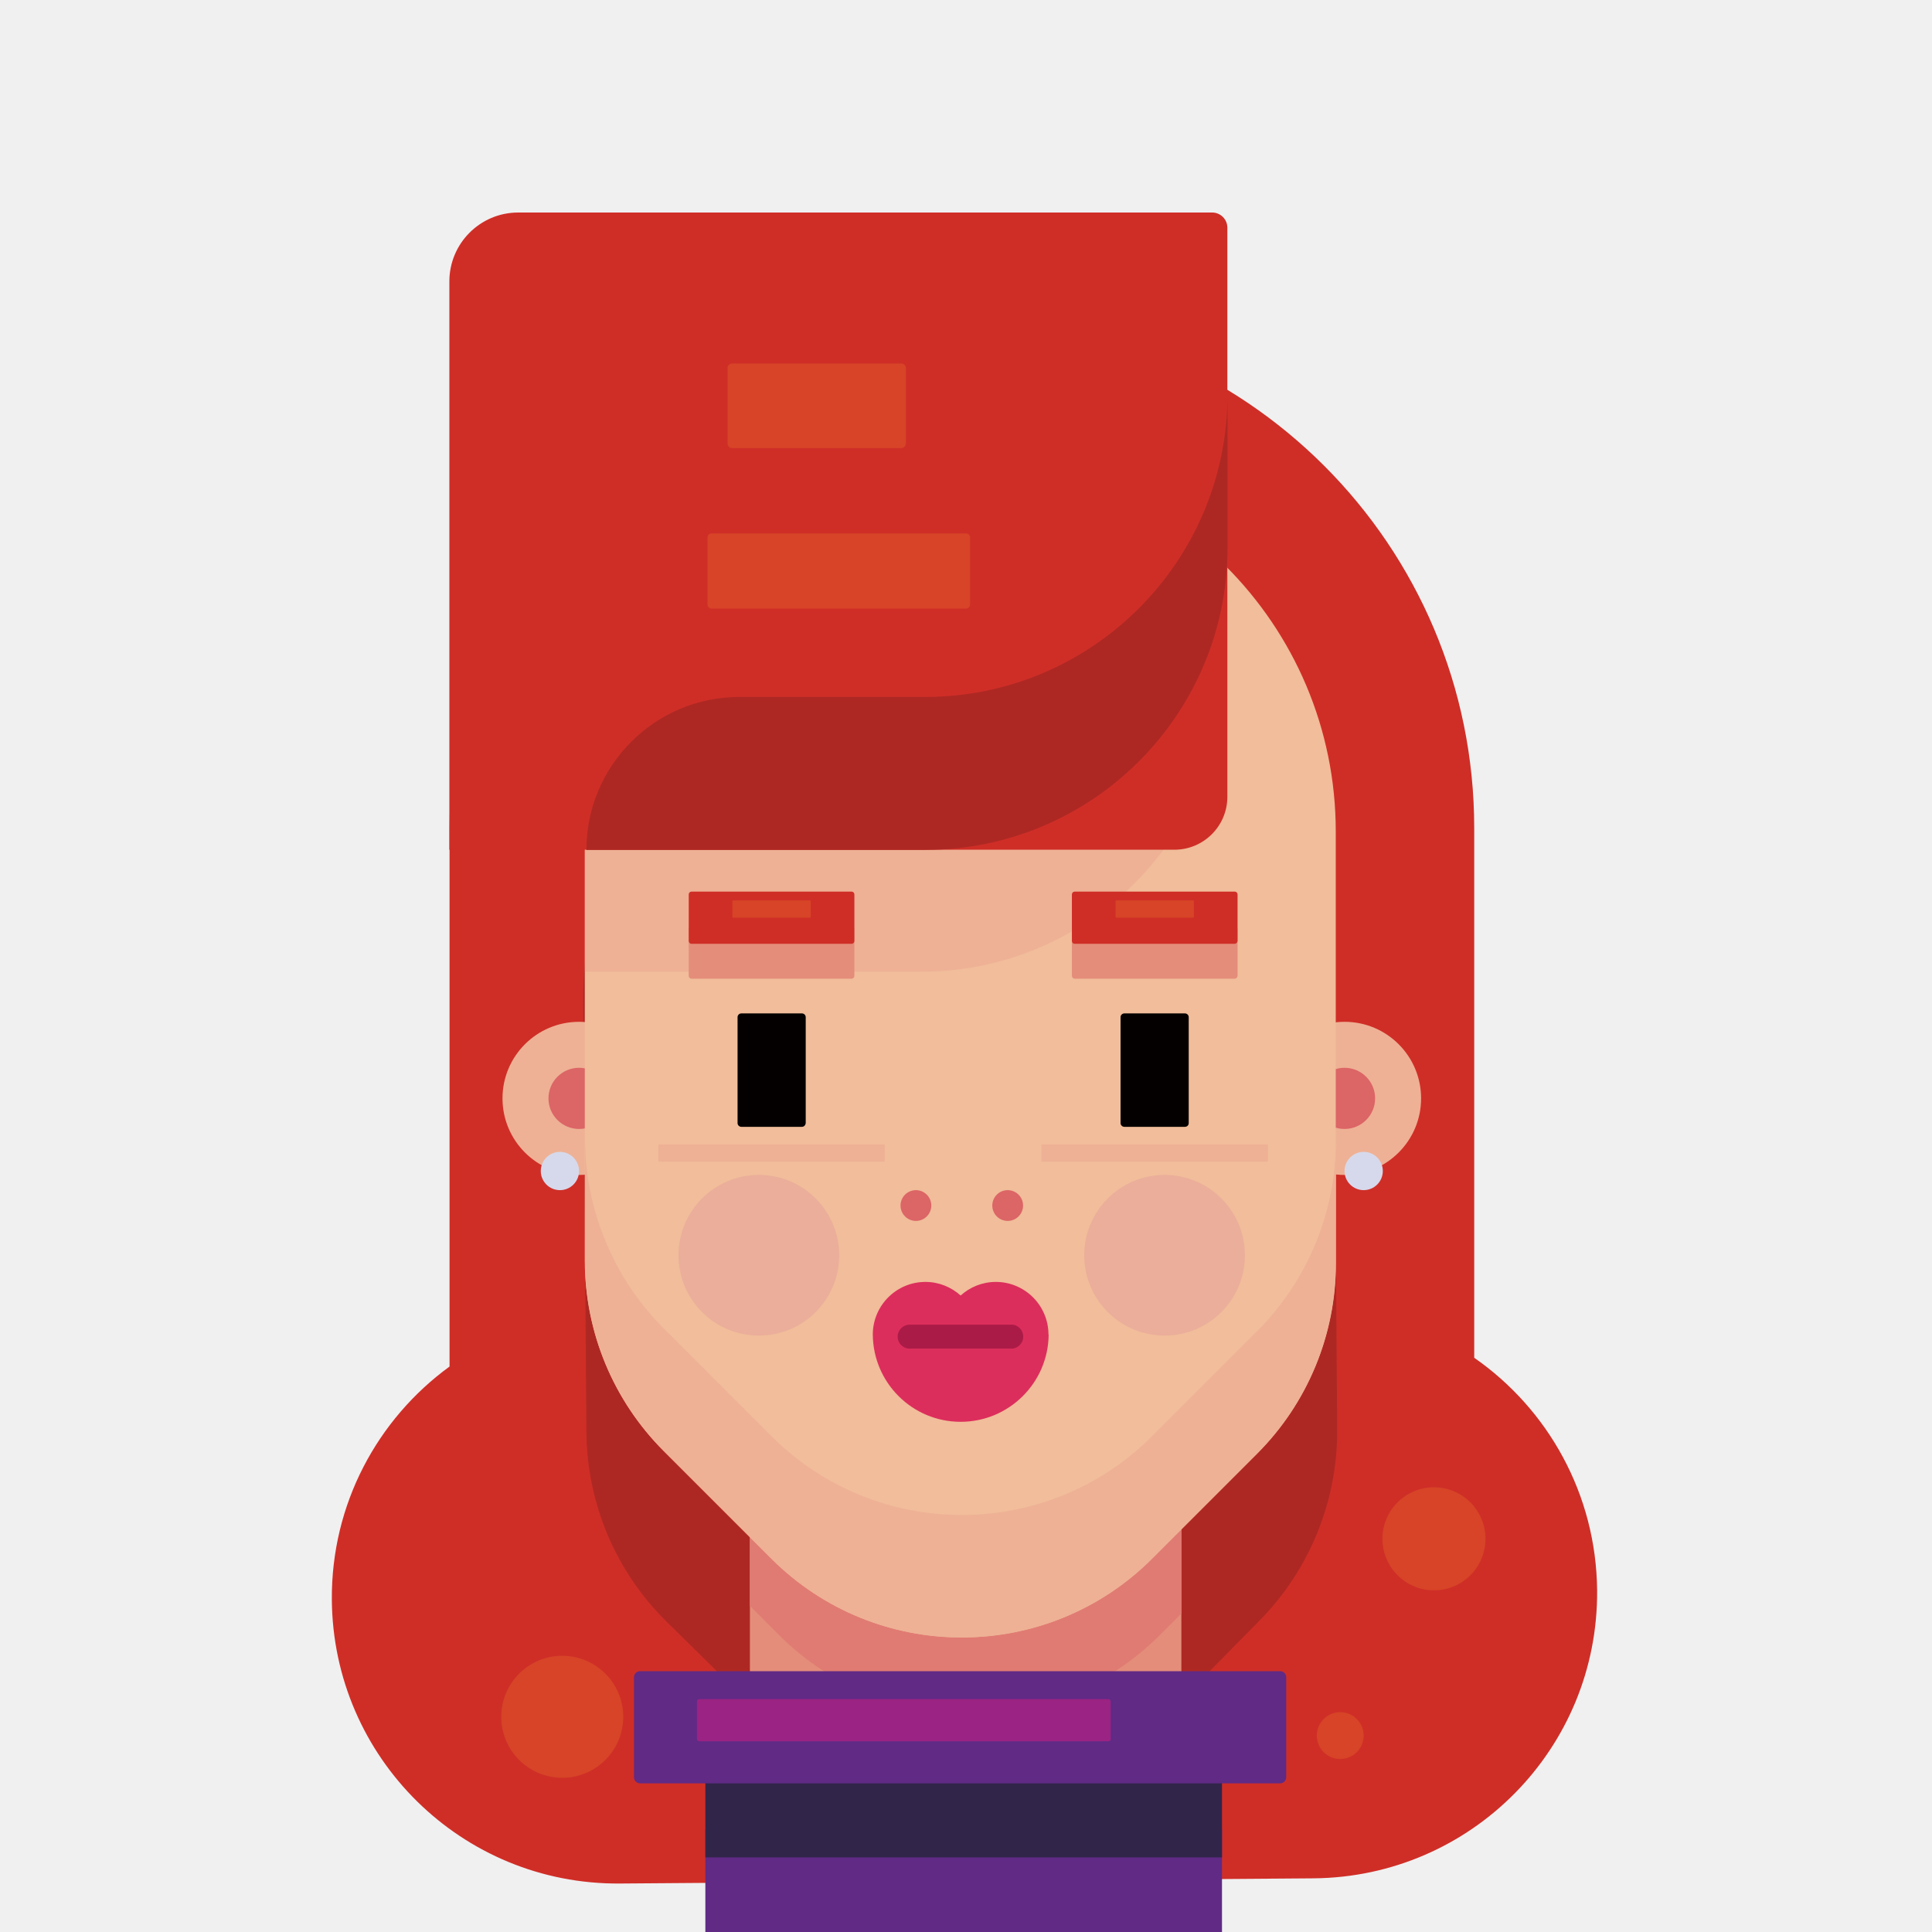
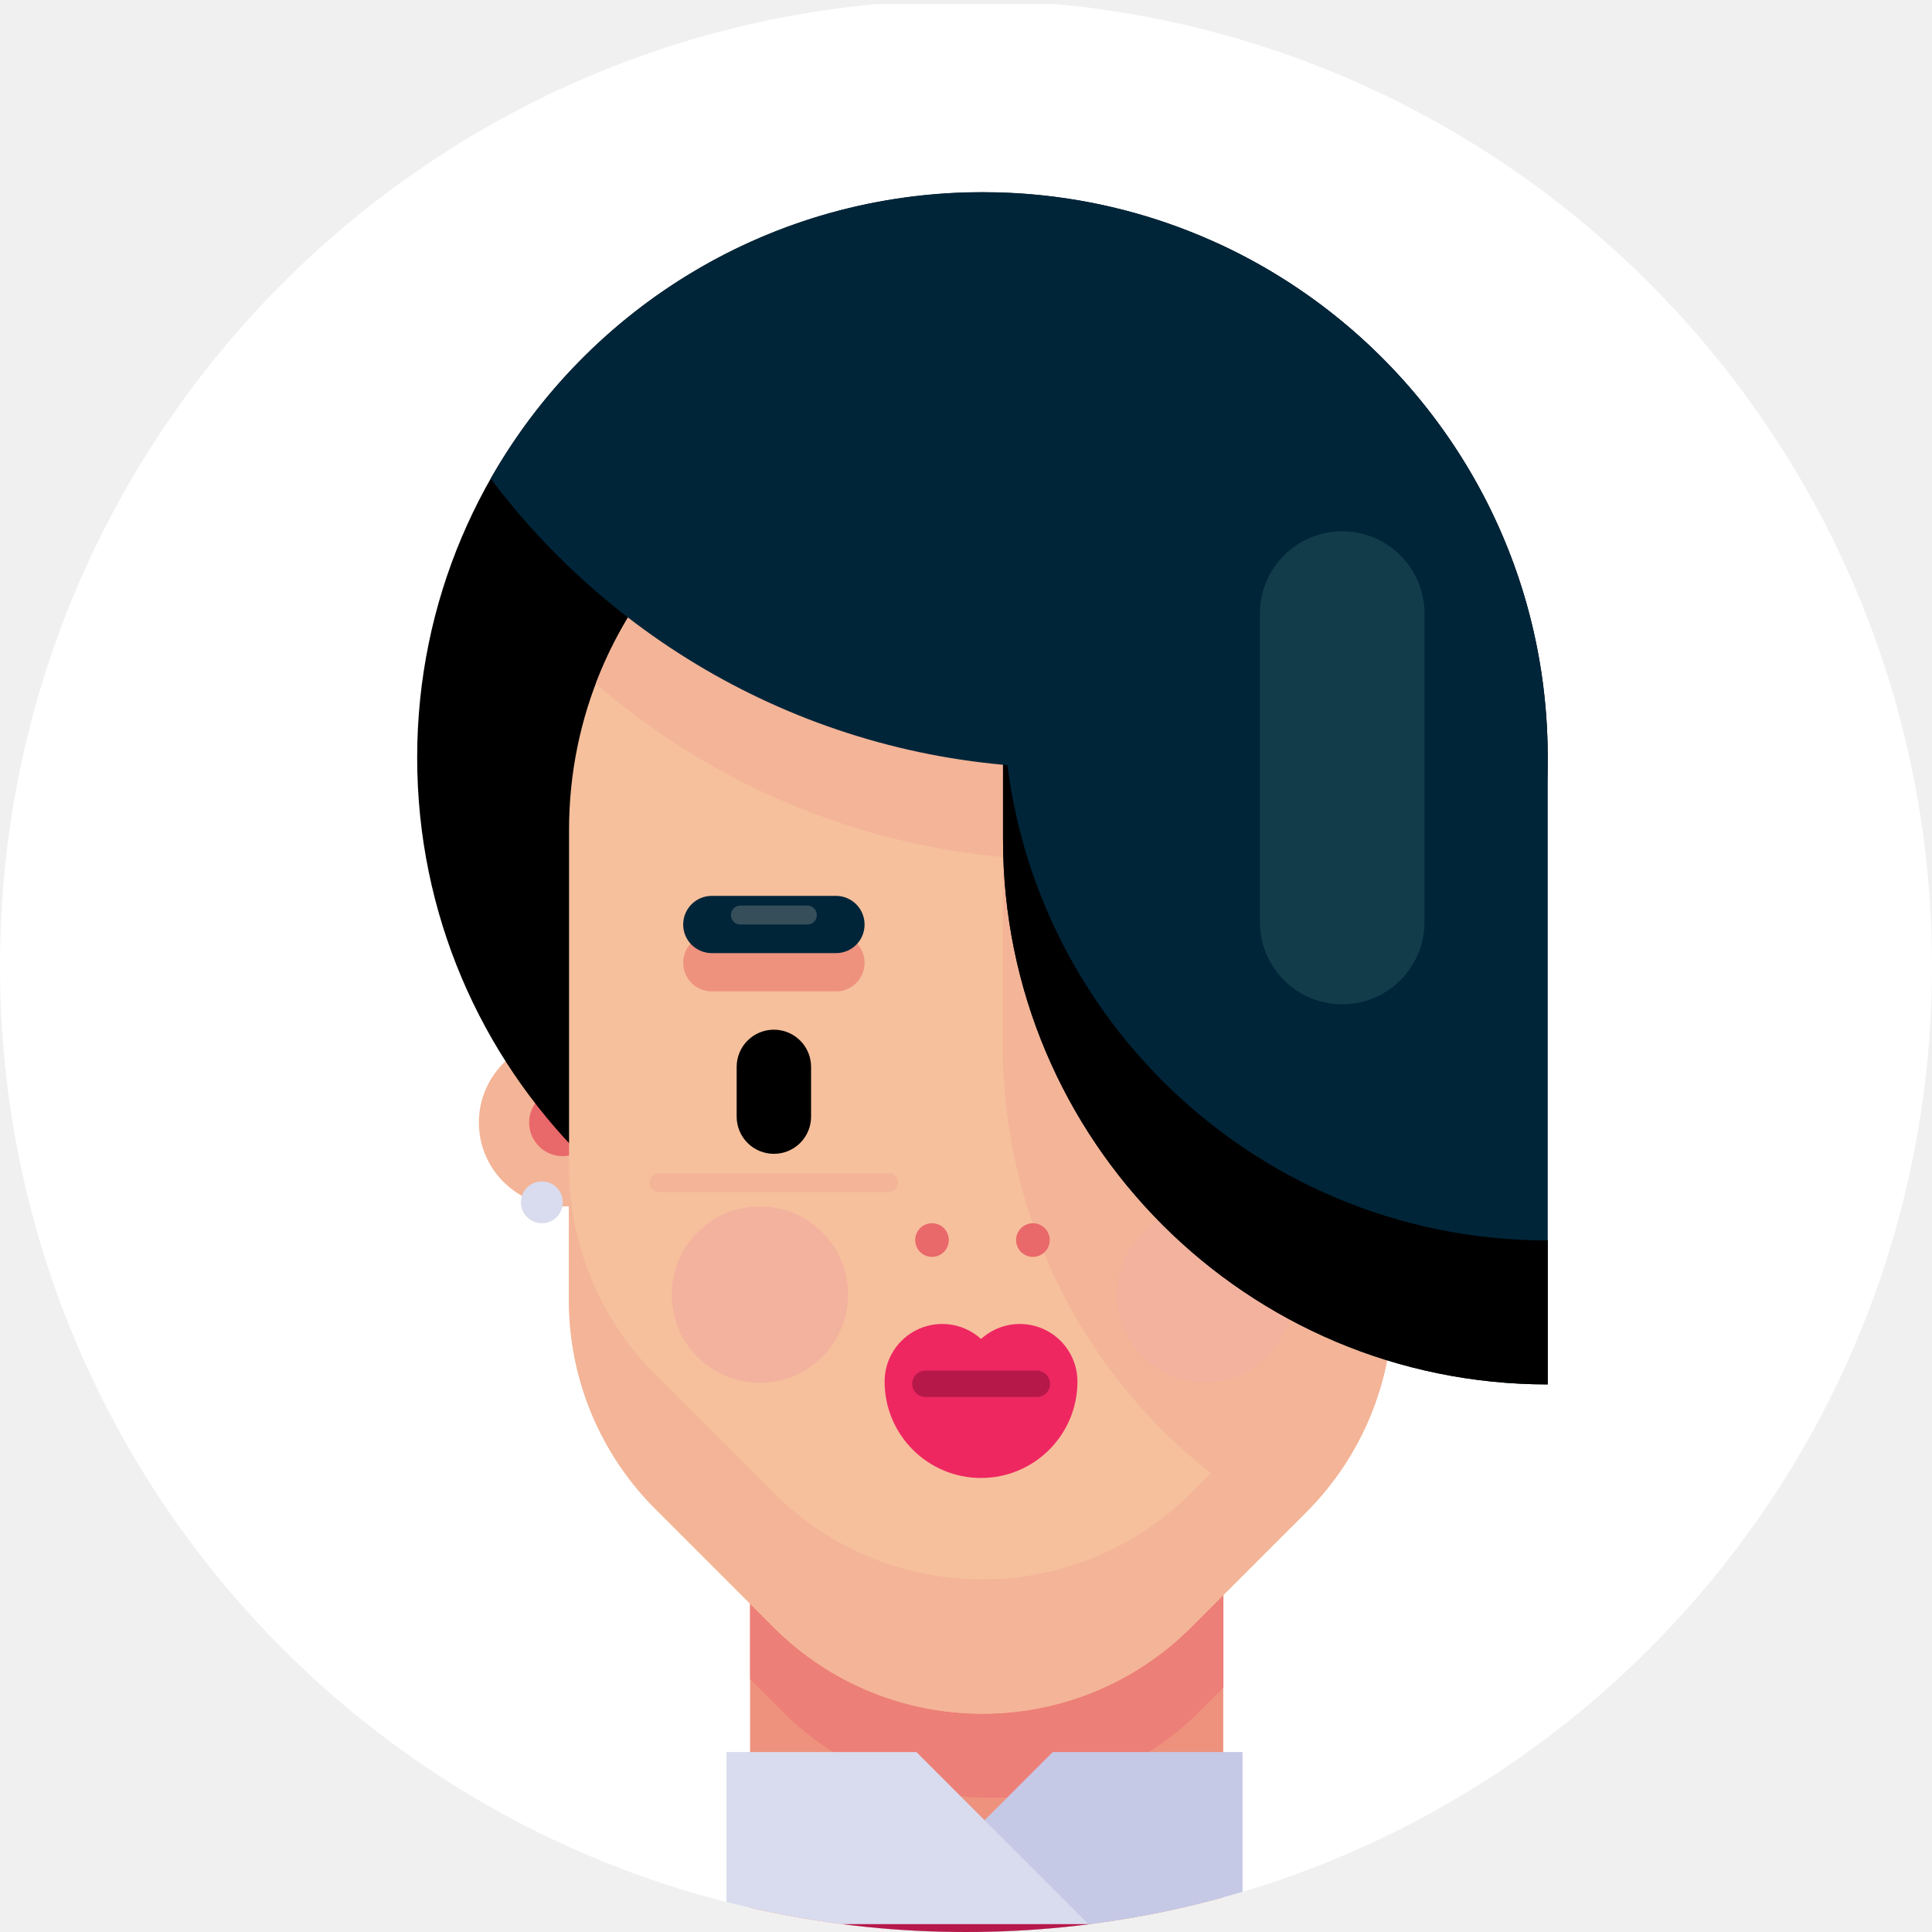
- <svg xmlns="http://www.w3.org/2000/svg" version="1.1" id="Layer_1" x="0px" y="0px" viewBox="0 0 1080 1080" style="enable-background:new 0 0 1080 1080;" xml:space="preserve">
-   <style type="text/css">
- 	.st0{fill:#CF2E27;}
- 	.st1{fill:#AE2823;}
- 	.st2{fill:#E48D7A;}
- 	.st3{fill:#E07B73;}
- 	.st4{fill:#602A85;}
- 	.st5{fill:#32254A;}
- 	.st6{fill:#852583;}
- 	.st7{fill:#9B2383;}
- 	.st8{fill:#EEB195;}
- 	.st9{fill:#DC6566;}
- 	.st10{fill:#D6D9EB;}
- 	.st11{fill:#F1BD9A;}
- 	.st12{fill:#DC2E5C;}
- 	.st13{fill:#AB1B47;}
- 	.st14{fill:#040000;}
- 	.st15{fill:#D74427;}
- 	.st16{fill:#EBAE9A;}
- </style>
-   <g>
-     <g>
-       <path class="st0" d="M824.1,759V462.9c0-158.2-128.2-286.4-286.4-286.4h0c-158.2,0-286.4,128.2-286.4,286.4v301    c-40.2,29.3-66.2,76.8-65.8,130.4v0c0.7,88.3,72.7,159.3,161,158.6l387.7-2.9c88.3-0.7,159.3-72.7,158.6-161v0    C892.3,835.1,865.2,787.6,824.1,759z" />
+ <svg xmlns="http://www.w3.org/2000/svg" width="1080" height="1080" viewBox="0 0 1080 1080">
+   <defs>
+     <clipPath id="clip-path">
+       <circle id="椭圆_151" data-name="椭圆 151" cx="540" cy="540" r="540" transform="translate(1 -2.3)" />
+     </clipPath>
+     <clipPath id="clip-path-2">
+       <circle id="椭圆_157" data-name="椭圆 157" cx="540" cy="540" r="540" transform="translate(-2.3 1.1)" />
+     </clipPath>
+   </defs>
+   <g id="face_6" transform="translate(2.3 -1.1)">
+     <g id="组_430" data-name="组 430" transform="translate(-3.3 3.4)" clip-path="url(#clip-path)">
+       <rect id="矩形_306" data-name="矩形 306" width="1084.6" height="1082.3" fill="#fff" />
    </g>
-     <g>
-       <path class="st1" d="M747.5,799l-1.8-241.4c-0.9-115.9-95.5-209.2-211.4-208.3h0c-115.9,0.9-209.2,95.5-208.3,211.4l1.8,239.8    c0.3,39.9,16.4,78.1,44.9,106.1l60.6,59.7c59.2,58.3,154.5,57.6,212.9-1.6l58.1-59C732.2,877.3,747.8,838.9,747.5,799z" />
-     </g>
-     <g>
-       <g>
-         <g>
-           <rect x="419.2" y="789.4" class="st2" width="241.2" height="286.7" />
-           <path class="st3" d="M419.2,789.4v108.3l16.3,16.3c58.8,58.8,154.1,58.8,212.9,0l12-12V789.4H419.2z" />
-         </g>
-         <g>
-           <rect x="394.3" y="1022.6" class="st4" width="288.8" height="123.8" />
-           <rect x="394.3" y="985.2" class="st5" width="288.8" height="53.1" />
-           <path class="st4" d="M715.6,934.2H357.8c-1.9,0-3.4,1.5-3.4,3.4v55.9c0,1.9,1.5,3.4,3.4,3.4h357.8c1.9,0,3.4-1.5,3.4-3.4v-55.9      C719,935.7,717.5,934.2,715.6,934.2z" />
-           <rect x="394.3" y="1098.9" class="st6" width="288.8" height="47.5" />
-           <path class="st7" d="M619.7,973.4H390.9c-0.7,0-1.3-0.6-1.3-1.3v-21c0-0.7,0.6-1.3,1.3-1.3h228.7c0.7,0,1.3,0.6,1.3,1.3v21      C621,972.8,620.4,973.4,619.7,973.4z" />
-         </g>
-       </g>
-       <g>
-         <g>
-           <g>
-             <circle class="st8" cx="323.7" cy="614" r="42.8" />
-             <circle class="st9" cx="323.7" cy="614" r="17.1" />
+     <g id="组_450" data-name="组 450" clip-path="url(#clip-path-2)">
+       <g id="组_449" data-name="组 449">
+         <g id="组_435" data-name="组 435">
+           <g id="组_433" data-name="组 433">
+             <g id="组_431" data-name="组 431">
+               <circle id="椭圆_152" data-name="椭圆 152" cx="46.9" cy="46.9" r="46.9" transform="translate(265.4 581.7)" fill="#f4b497" />
+               <circle id="椭圆_153" data-name="椭圆 153" cx="18.8" cy="18.8" r="18.8" transform="translate(293.5 609.8)" fill="#e9686a" />
+             </g>
+             <g id="组_432" data-name="组 432">
+               <circle id="椭圆_154" data-name="椭圆 154" cx="46.9" cy="46.9" r="46.9" transform="translate(734.6 581.7)" fill="#f4b497" />
+               <circle id="椭圆_155" data-name="椭圆 155" cx="18.8" cy="18.8" r="18.8" transform="translate(762.7 609.8)" fill="#e9686a" />
+             </g>
          </g>
-           <g>
-             <circle class="st8" cx="751.6" cy="614" r="42.8" />
-             <circle class="st9" cx="751.6" cy="614" r="17.1" />
+           <g id="组_434" data-name="组 434">
+             <path id="路径_924" data-name="路径 924" d="M312.3,673.2a11.7,11.7,0,1,1-11.7-11.7A11.651,11.651,0,0,1,312.3,673.2Z" fill="#d9dbee" />
+             <path id="路径_925" data-name="路径 925" d="M805,673.2a11.7,11.7,0,1,1-11.7-11.7A11.651,11.651,0,0,1,805,673.2Z" fill="#d9dbee" />
          </g>
        </g>
-         <g>
-           <circle class="st10" cx="313" cy="654.6" r="10.7" />
-           <circle class="st10" cx="762.3" cy="654.6" r="10.7" />
+         <circle id="椭圆_156" data-name="椭圆 156" cx="316" cy="316" r="316" transform="translate(230.9 108.6)" />
+         <g id="组_439" data-name="组 439">
+           <g id="组_436" data-name="组 436">
+             <rect id="矩形_307" data-name="矩形 307" width="264.5" height="314.4" transform="translate(417 821)" fill="#ee927e" />
+             <path id="路径_926" data-name="路径 926" d="M417,821V939.8l17.9,17.9a165.072,165.072,0,0,0,233.5,0l13.2-13.2V821Z" fill="#ec7f77" />
+           </g>
+           <g id="组_438" data-name="组 438">
+             <g id="组_437" data-name="组 437">
+               <path id="路径_927" data-name="路径 927" d="M586.2,980.5H692.3V1105H461.7Z" fill="#c5c9e6" />
+               <path id="路径_928" data-name="路径 928" d="M510,980.5H403.8V1105H634.4Z" fill="#d9dbee" />
+             </g>
+             <rect id="矩形_308" data-name="矩形 308" width="316.8" height="135.8" transform="translate(389.7 1076.7)" fill="#b7184a" />
+             <path id="路径_929" data-name="路径 929" d="M565,1144.6a17,17,0,1,1-17-17A16.986,16.986,0,0,1,565,1144.6Z" fill="#d9dbee" />
+           </g>
        </g>
+         <path id="路径_930" data-name="路径 930" d="M776.2,729.8V465c0-127.1-103-230.2-230.2-230.2h0c-127.1,0-230.2,103-230.2,230.2V728a164.752,164.752,0,0,0,48.4,116.7l65.9,66a165.072,165.072,0,0,0,233.5,0l64.2-64.2A165.1,165.1,0,0,0,776.2,729.8Z" fill="#f6c09c" />
+         <path id="路径_931" data-name="路径 931" d="M776.2,729.8V465c0-127.1-103-230.2-230.2-230.2h0c-98.3,0-182.2,61.7-215.2,148.4a403.3,403.3,0,0,0,227.5,97V585.3c0,116.5,65.5,217.7,161.6,268.9l7.9-7.9A164.289,164.289,0,0,0,776.2,729.8Z" fill="#f4b497" />
+         <path id="路径_932" data-name="路径 932" d="M663.6,835.6a165.072,165.072,0,0,1-233.5,0l-66-66a165.1,165.1,0,0,1-48.4-116.7V728a164.752,164.752,0,0,0,48.4,116.7l66,66a165.072,165.072,0,0,0,233.5,0l64.2-64.2a165,165,0,0,0,48.3-116.7V654.7a165.076,165.076,0,0,1-48.3,116.7Z" fill="#f4b497" />
+         <g id="组_441" data-name="组 441">
+           <g id="组_440" data-name="组 440">
+             <path id="路径_933" data-name="路径 933" d="M600,773.3v-.2h0a32.209,32.209,0,0,0-53.9-23.5,32.209,32.209,0,0,0-53.9,23.5h0v.3h0a53.9,53.9,0,0,0,107.8,0h0Z" fill="#ee2761" />
+           </g>
+           <path id="路径_934" data-name="路径 934" d="M584.7,774.7a7.3,7.3,0,0,1-7.4,7.3H515a7.362,7.362,0,0,1-7.4-7.3h0a7.383,7.383,0,0,1,7.4-7.4h62.3a7.383,7.383,0,0,1,7.4,7.4Z" fill="#b7184a" />
+         </g>
+         <g id="组_446" data-name="组 446">
+           <g id="组_443" data-name="组 443">
+             <g id="组_442" data-name="组 442">
+               <path id="路径_935" data-name="路径 935" d="M430.3,646.1h0a20.784,20.784,0,0,1-20.8-20.8V597.5a20.784,20.784,0,0,1,20.8-20.8h0a20.784,20.784,0,0,1,20.8,20.8v27.8A20.784,20.784,0,0,1,430.3,646.1Z" />
+             </g>
+             <path id="路径_936" data-name="路径 936" d="M465,555.3H395.6a15.983,15.983,0,0,1-16-16h0a16.047,16.047,0,0,1,16-16H465a15.983,15.983,0,0,1,16,16h0A15.919,15.919,0,0,1,465,555.3Z" fill="#ee927e" />
+             <path id="路径_937" data-name="路径 937" d="M465,533.9H395.6a15.983,15.983,0,0,1-16-16h0a15.983,15.983,0,0,1,16-16H465a15.983,15.983,0,0,1,16,16h0A15.919,15.919,0,0,1,465,533.9Z" fill="#002539" />
+             <path id="路径_938" data-name="路径 938" d="M449,517.9H411.6a5.271,5.271,0,0,1-5.3-5.3h0a5.271,5.271,0,0,1,5.3-5.3H449a5.271,5.271,0,0,1,5.3,5.3h0A5.209,5.209,0,0,1,449,517.9Z" fill="#354e5a" />
+             <path id="路径_939" data-name="路径 939" d="M494.4,667.5H366.2a5.271,5.271,0,0,1-5.3-5.3h0a5.271,5.271,0,0,1,5.3-5.3H494.4a5.271,5.271,0,0,1,5.3,5.3h0A5.209,5.209,0,0,1,494.4,667.5Z" fill="#f4b497" />
+           </g>
+           <g id="组_445" data-name="组 445">
+             <g id="组_444" data-name="组 444">
+               <path id="路径_940" data-name="路径 940" d="M665.2,646.1h0a20.784,20.784,0,0,1-20.8-20.8V597.5a20.784,20.784,0,0,1,20.8-20.8h0A20.784,20.784,0,0,1,686,597.5v27.8A20.784,20.784,0,0,1,665.2,646.1Z" />
+             </g>
+             <path id="路径_941" data-name="路径 941" d="M699.9,555.3H630.5a16.047,16.047,0,0,1-16-16h0a16.047,16.047,0,0,1,16-16h69.4a16.047,16.047,0,0,1,16,16h0A15.983,15.983,0,0,1,699.9,555.3Z" fill="#ee927e" />
+             <path id="路径_942" data-name="路径 942" d="M699.9,533.9H630.5a16.047,16.047,0,0,1-16-16h0a15.983,15.983,0,0,1,16-16h69.4a16.047,16.047,0,0,1,16,16h0A15.983,15.983,0,0,1,699.9,533.9Z" fill="#002539" />
+             <path id="路径_943" data-name="路径 943" d="M683.9,517.9H646.5a5.271,5.271,0,0,1-5.3-5.3h0a5.271,5.271,0,0,1,5.3-5.3h37.4a5.271,5.271,0,0,1,5.3,5.3h0A5.335,5.335,0,0,1,683.9,517.9Z" fill="#354e5a" />
+             <path id="路径_944" data-name="路径 944" d="M729.3,667.5H601.1a5.271,5.271,0,0,1-5.3-5.3h0a5.271,5.271,0,0,1,5.3-5.3H729.3a5.271,5.271,0,0,1,5.3,5.3h0A5.335,5.335,0,0,1,729.3,667.5Z" fill="#f4b497" />
+           </g>
+         </g>
+         <g id="组_447" data-name="组 447">
+           <path id="路径_945" data-name="路径 945" d="M528.1,694.3a9.4,9.4,0,1,1-9.4-9.4A9.389,9.389,0,0,1,528.1,694.3Z" fill="#e9686a" />
+           <path id="路径_946" data-name="路径 946" d="M584.5,694.3a9.4,9.4,0,1,1-9.4-9.4A9.389,9.389,0,0,1,584.5,694.3Z" fill="#e9686a" />
+         </g>
+         <g id="组_448" data-name="组 448">
+           <path id="路径_947" data-name="路径 947" d="M471.8,724.8a49.3,49.3,0,1,1-49.3-49.3A49.335,49.335,0,0,1,471.8,724.8Z" fill="#f3b29e" />
+           <path id="路径_948" data-name="路径 948" d="M720.5,724.8a49.25,49.25,0,1,1-49.2-49.3A49.335,49.335,0,0,1,720.5,724.8Z" fill="#f3b29e" />
+         </g>
+         <path id="路径_949" data-name="路径 949" d="M678.5,137.2H558.4V470.5C558.4,638.7,694.7,775,862.9,775h0V424.6C863,297,787.3,187.2,678.5,137.2Z" fill="#002539" />
+         <path id="路径_950" data-name="路径 950" d="M558.4,390.1v80.4C558.4,638.7,694.7,775,862.9,775h0V694.5h0C694.8,694.6,558.4,558.3,558.4,390.1Z" />
+         <path id="路径_951" data-name="路径 951" d="M546.9,108.5C429,108.5,326.3,173.1,272,268.7c73.9,98.1,191.4,161.6,323.7,161.6a403.515,403.515,0,0,0,255.5-90.8C814.1,206.3,692,108.5,546.9,108.5Z" fill="#002539" />
      </g>
-       <path class="st11" d="M746.7,706.2V464.9c0-115.9-94-209.9-209.9-209.9h0c-115.9,0-209.9,94-209.9,209.9v239.8    c0,39.9,15.9,78.2,44.1,106.4l60.1,60.1c58.8,58.8,154.1,58.8,212.9,0l58.6-58.6C730.9,784.4,746.7,746.1,746.7,706.2z" />
-       <path class="st8" d="M683.7,374.2v-40.2c0.9-5.6,1.6-11.4,2-17.2c-38-38.2-90.7-61.9-148.8-61.9h0c-115.9,0-209.9,94-209.9,209.9    v78.4h187.8C608.1,543.2,683.7,467.6,683.7,374.2z" />
-       <path class="st8" d="M644.1,802.8c-58.8,58.8-154.1,58.8-212.9,0l-60.1-60.1c-28.2-28.2-44.1-66.5-44.1-106.4v68.5    c0,39.9,15.9,78.2,44.1,106.4l60.1,60.1c58.8,58.8,154.1,58.8,212.9,0l58.6-58.6c28.2-28.2,44.1-66.5,44.1-106.4v-68.5    c0,39.9-15.9,78.2-44.1,106.4L644.1,802.8z" />
-       <g>
-         <g>
-           <path class="st12" d="M586.1,745.9c0-0.1,0-0.1,0-0.2h0c-0.2-16.1-13.3-29.1-29.4-29.1c-7.6,0-14.5,2.9-19.7,7.6      c-5.2-4.7-12.1-7.6-19.7-7.6c-16.1,0-29.2,13-29.4,29.1h0c0,0.1,0,0.1,0,0.2c0,0,0,0.1,0,0.1l0,0c0.2,27,22.1,48.8,49.1,48.8      c27,0,49-21.8,49.2-48.8l0,0C586.1,746,586.1,746,586.1,745.9z" />
-         </g>
-         <path class="st13" d="M572,747.2c0,3.7-3,6.7-6.7,6.7h-56.8c-3.7,0-6.7-3-6.7-6.7l0,0c0-3.7,3-6.7,6.7-6.7h56.8     C569,740.4,572,743.5,572,747.2L572,747.2z" />
-       </g>
-       <g>
-         <g>
-           <g>
-             <path class="st14" d="M448.3,629.9h-33.9c-1.1,0-2.1-0.9-2.1-2.1v-59.2c0-1.1,0.9-2.1,2.1-2.1h33.9c1.1,0,2.1,0.9,2.1,2.1v59.2       C450.3,629,449.4,629.9,448.3,629.9z" />
-           </g>
-           <path class="st2" d="M476,547.1h-89.4c-0.9,0-1.6-0.7-1.6-1.6v-26.1c0-0.9,0.7-1.6,1.6-1.6H476c0.9,0,1.6,0.7,1.6,1.6v26.1      C477.6,546.4,476.9,547.1,476,547.1z" />
-           <g>
-             <path class="st0" d="M476,527.6h-89.4c-0.9,0-1.6-0.7-1.6-1.6V500c0-0.9,0.7-1.6,1.6-1.6H476c0.9,0,1.6,0.7,1.6,1.6v26.1       C477.6,526.9,476.9,527.6,476,527.6z" />
-           </g>
-           <path class="st15" d="M452.7,513h-42.8c-0.3,0-0.5-0.2-0.5-0.5v-8.7c0-0.3,0.2-0.5,0.5-0.5h42.8c0.3,0,0.5,0.2,0.5,0.5v8.7      C453.2,512.8,453,513,452.7,513z" />
-           <path class="st8" d="M494.1,649.4H368.5c-0.3,0-0.5-0.2-0.5-0.5v-8.7c0-0.3,0.2-0.5,0.5-0.5h125.6c0.3,0,0.5,0.2,0.5,0.5v8.7      C494.6,649.2,494.4,649.4,494.1,649.4z" />
-         </g>
-         <g>
-           <g>
-             <path class="st14" d="M662.4,629.9h-33.9c-1.1,0-2.1-0.9-2.1-2.1v-59.2c0-1.1,0.9-2.1,2.1-2.1h33.9c1.1,0,2.1,0.9,2.1,2.1v59.2       C664.5,629,663.6,629.9,662.4,629.9z" />
-           </g>
-           <path class="st2" d="M690.2,547.1h-89.4c-0.9,0-1.6-0.7-1.6-1.6v-26.1c0-0.9,0.7-1.6,1.6-1.6h89.4c0.9,0,1.6,0.7,1.6,1.6v26.1      C691.7,546.4,691,547.1,690.2,547.1z" />
-           <g>
-             <path class="st0" d="M690.2,527.6h-89.4c-0.9,0-1.6-0.7-1.6-1.6V500c0-0.9,0.7-1.6,1.6-1.6h89.4c0.9,0,1.6,0.7,1.6,1.6v26.1       C691.7,526.9,691,527.6,690.2,527.6z" />
-           </g>
-           <path class="st15" d="M666.9,513h-42.8c-0.3,0-0.5-0.2-0.5-0.5v-8.7c0-0.3,0.2-0.5,0.5-0.5h42.8c0.3,0,0.5,0.2,0.5,0.5v8.7      C667.4,512.8,667.2,513,666.9,513z" />
-           <path class="st8" d="M708.3,649.4H582.7c-0.3,0-0.5-0.2-0.5-0.5v-8.7c0-0.3,0.2-0.5,0.5-0.5h125.6c0.3,0,0.5,0.2,0.5,0.5v8.7      C708.8,649.2,708.6,649.4,708.3,649.4z" />
-         </g>
-       </g>
-       <g>
-         <circle class="st9" cx="512" cy="673.9" r="8.6" />
-         <circle class="st9" cx="563.3" cy="673.9" r="8.6" />
-       </g>
-       <circle class="st16" cx="424.2" cy="701.7" r="44.9" />
-       <circle class="st16" cx="651" cy="701.7" r="44.9" />
+       <path id="路径_952" data-name="路径 952" d="M748,562.5h0a46.006,46.006,0,0,1-46-46V344.1a46.007,46.007,0,0,1,46-46h0a46.007,46.007,0,0,1,46,46V516.5A46.006,46.006,0,0,1,748,562.5Z" fill="#133c4b" />
    </g>
-     <g>
-       <path class="st0" d="M677.6,118.8H289.7c-21.3,0-38.5,17.3-38.5,38.5v317.7h405.3c16.3,0,29.6-13.2,29.6-29.6V127.3    C686.1,122.6,682.3,118.8,677.6,118.8z" />
-     </g>
-     <g>
-       <path class="st1" d="M517.1,389.6H413.3c-47.2,0-85.5,38.3-85.5,85.5l-4.5,0h193.9c93.3,0,169-75.7,169-169v-85.5    C686.1,313.9,610.4,389.6,517.1,389.6z" />
-     </g>
-     <g>
-       <circle class="st15" cx="801.6" cy="860.2" r="28.8" />
-       <circle class="st15" cx="314.3" cy="959.7" r="34.1" />
-       <circle class="st15" cx="749.2" cy="970.2" r="13.1" />
-     </g>
-     <path class="st15" d="M540,340.2H397.8c-1.3,0-2.3-1-2.3-2.3v-37.4c0-1.3,1-2.3,2.3-2.3H540c1.3,0,2.3,1,2.3,2.3v37.4   C542.3,339.2,541.2,340.2,540,340.2z" />
-     <path class="st15" d="M503.8,250.5h-94.5c-1.4,0-2.6-1.1-2.6-2.6v-42.1c0-1.4,1.1-2.6,2.6-2.6h94.5c1.4,0,2.6,1.1,2.6,2.6V248   C506.3,249.4,505.2,250.5,503.8,250.5z" />
  </g>
</svg>
